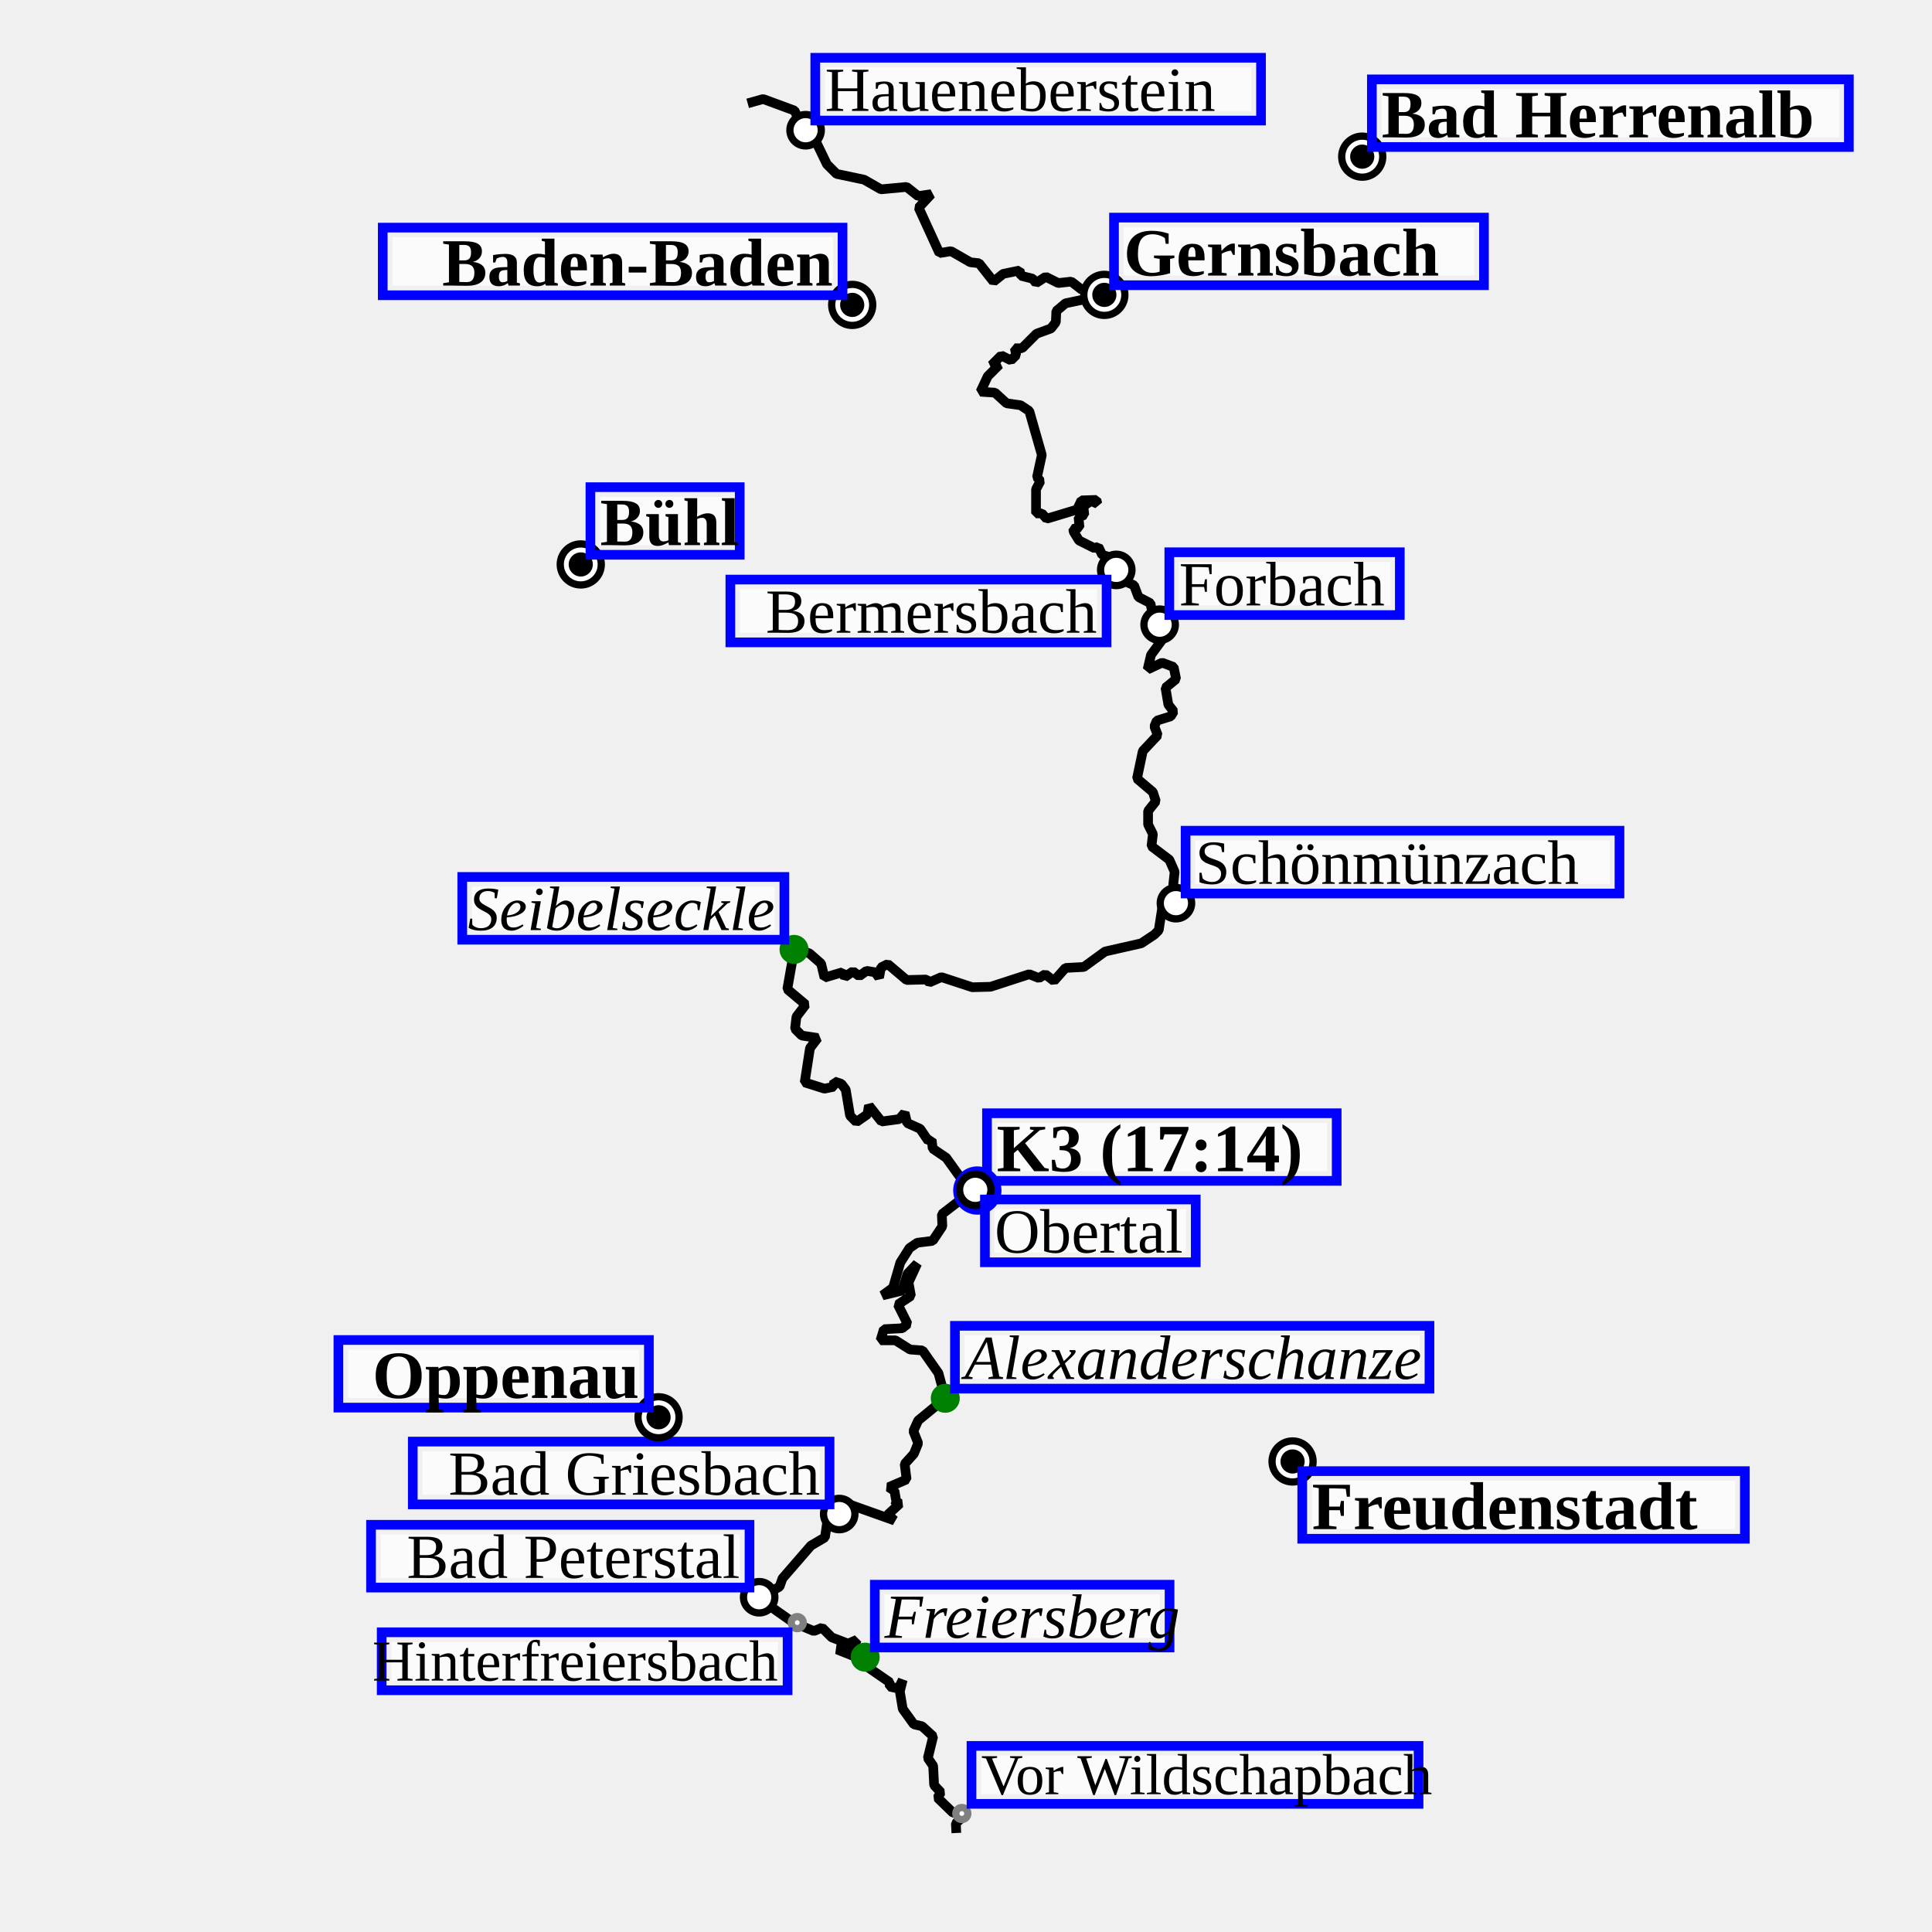
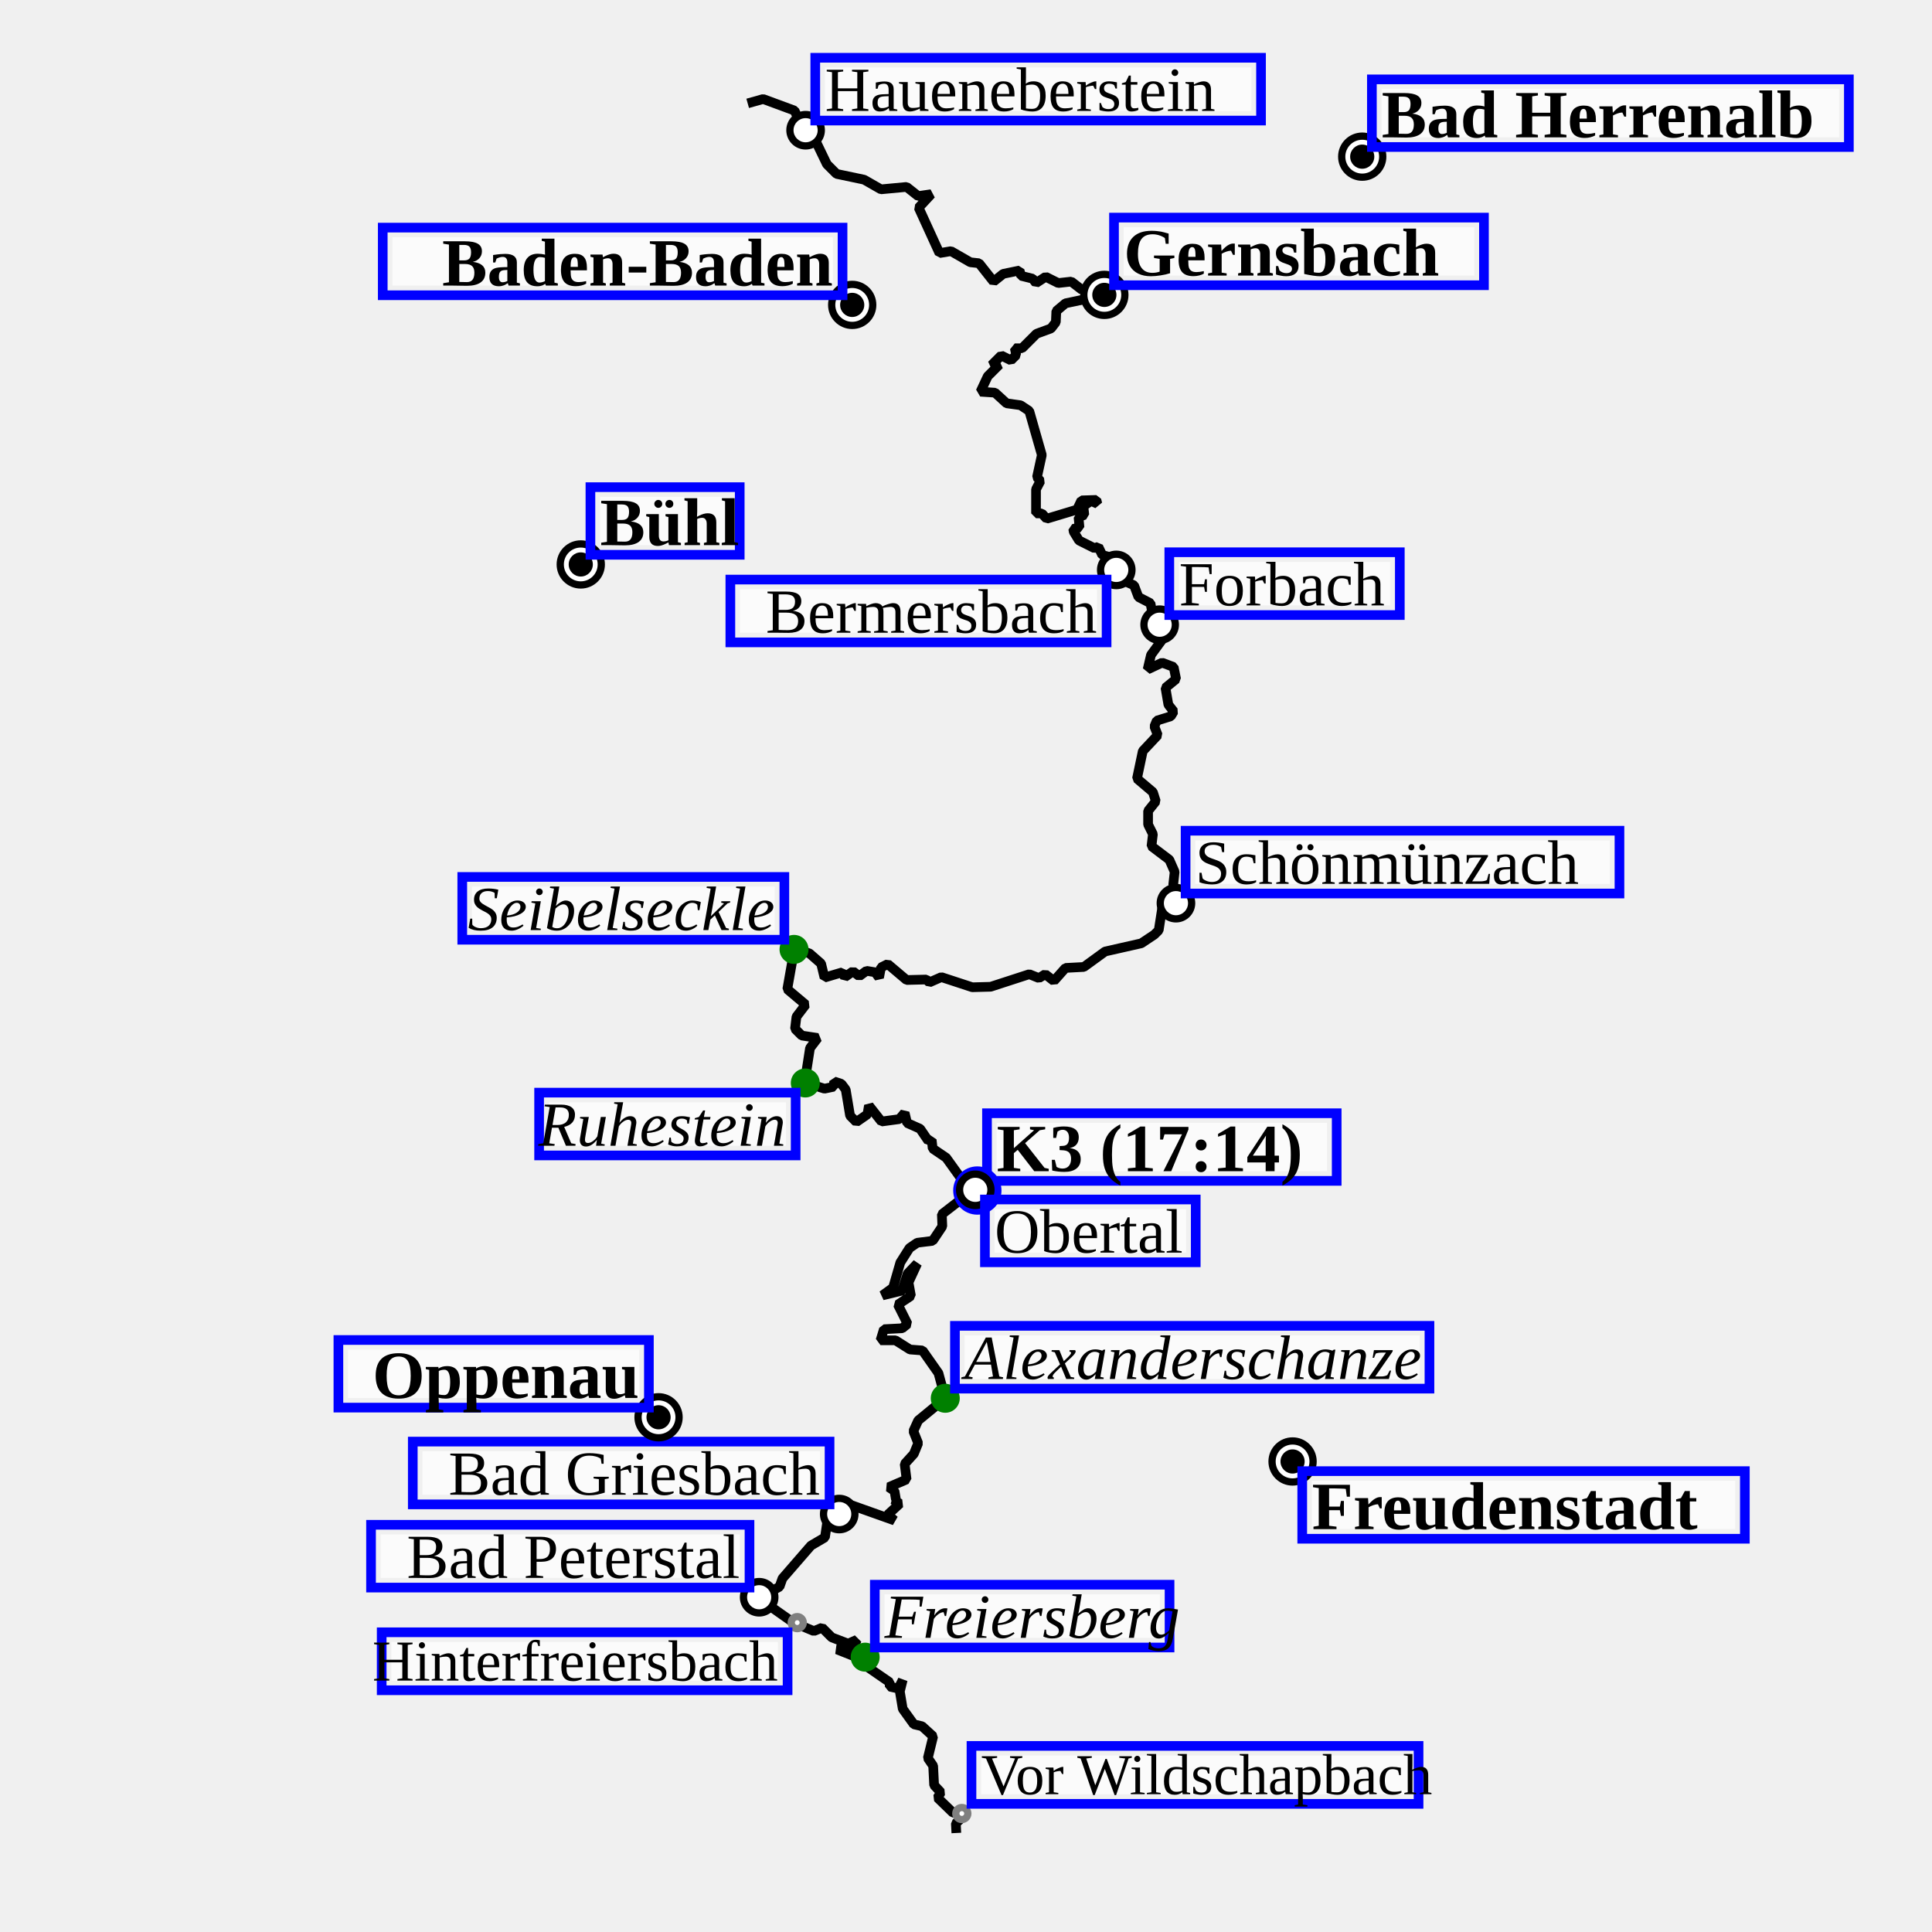
<svg xmlns="http://www.w3.org/2000/svg" height="400" viewBox="(0, 0, 400, 400)" width="400">
  <path d="M198.0,379.5 L197.9,377.5 L199.4,376.1 L199.4,375.4 L197.3,375.3 L194.1,372.2 L194.8,371.1 L193.4,369.6 L193.2,365.6 L192.1,364.0 L193.2,359.5 L190.9,357.4 L189.2,357.0 L186.9,353.8 L186.3,350.2 L186.9,347.8 L186.0,349.6 L184.2,349.2 L184.2,348.3 L179.7,345.2 L179.0,342.7 L179.6,341.5 L177.3,343.1 L173.3,341.5 L176.7,341.1 L177.4,339.5 L175.6,340.3 L172.2,339.0 L170.2,337.0 L168.5,337.7 L164.2,335.9 L159.8,332.8 L158.4,330.2 L161.4,328.5 L162.0,326.8 L167.9,320.0 L170.8,318.3 L171.4,314.2 L174.7,313.5 L176.2,311.6 L185.2,314.8 L183.8,313.6 L186.3,311.3 L184.9,310.5 L185.5,310.5 L185.2,308.7 L184.0,307.9 L187.7,306.3 L187.3,303.1 L189.2,301.0 L190.1,298.8 L189.1,296.3 L190.1,294.1 L195.7,289.5 L194.3,284.3 L191.0,279.6 L188.4,279.4 L185.4,277.5 L182.3,277.5 L183.0,275.2 L186.8,275.0 L187.9,274.1 L185.9,270.1 L188.6,268.3 L188.1,265.5 L189.9,261.6 L187.9,263.7 L186.8,267.2 L182.7,268.2 L184.9,266.6 L186.4,261.4 L188.3,258.4 L189.9,257.3 L193.1,256.9 L195.1,253.9 L195.0,251.4 L200.3,247.3 L202.5,246.8 L201.6,245.1 L198.7,243.6 L195.9,239.7 L193.1,237.8 L192.9,236.0 L192.2,236.2 L190.5,233.7 L187.8,232.5 L187.3,230.4 L186.2,231.7 L182.5,232.2 L179.9,228.9 L179.6,230.7 L177.3,232.3 L176.0,231.0 L175.1,225.6 L174.2,224.4 L172.7,223.9 L172.6,225.0 L170.7,225.4 L166.6,224.1 L167.7,217.0 L169.3,214.9 L166.0,214.4 L164.6,213.0 L164.9,210.5 L166.8,208.0 L163.0,204.8 L164.5,196.3 L167.6,197.4 L170.0,199.5 L170.7,202.4 L174.4,201.3 L174.9,202.3 L176.6,201.1 L177.9,202.1 L179.4,201.0 L181.2,201.3 L182.0,202.4 L182.4,200.3 L183.8,199.6 L187.7,202.9 L191.8,202.8 L192.4,203.4 L194.9,202.3 L201.3,204.4 L205.1,204.3 L213.1,201.7 L215.1,202.5 L216.4,201.7 L218.2,203.1 L220.6,200.4 L224.4,200.2 L228.8,197.0 L236.3,195.3 L239.0,193.5 L239.9,192.6 L240.6,188.1 L245.2,187.9 L242.9,183.2 L243.2,180.5 L242.1,178.0 L238.4,175.2 L238.7,172.7 L237.7,170.7 L237.7,167.9 L239.3,165.9 L238.7,164.0 L235.4,161.2 L236.6,155.5 L239.7,152.2 L239.0,150.4 L239.5,149.2 L242.4,148.3 L243.0,147.3 L241.9,145.9 L241.3,142.4 L243.5,140.6 L243.0,138.1 L240.6,137.2 L237.6,138.6 L238.3,135.6 L241.3,131.5 L240.9,127.8 L238.6,127.1 L238.2,124.9 L235.7,123.6 L234.8,121.2 L232.4,120.1 L230.5,117.6 L230.0,115.4 L228.2,114.9 L227.4,113.2 L226.6,113.5 L223.4,111.9 L222.3,110.1 L222.2,109.5 L223.5,109.2 L223.3,107.1 L224.5,106.6 L224.3,104.8 L225.9,103.7 L227.2,104.3 L227.0,103.5 L223.9,103.6 L223.0,105.5 L216.7,107.4 L215.7,106.3 L214.5,106.3 L214.5,101.3 L215.4,99.6 L214.7,98.8 L215.7,94.2 L213.1,85.1 L211.3,83.9 L208.4,83.5 L206.0,81.3 L203.0,81.1 L204.5,77.9 L206.9,75.5 L205.3,75.6 L207.3,73.6 L209.3,74.6 L210.4,73.5 L210.1,72.1 L211.6,72.1 L214.6,69.1 L217.6,68.0 L218.6,66.7 L218.7,64.4 L220.6,62.8 L228.2,61.2 L227.5,58.7 L228.2,61.2 L227.7,61.5 L226.4,59.6 L224.0,60.0 L221.8,58.3 L219.1,58.6 L216.5,57.3 L214.5,58.6 L213.8,57.7 L211.4,57.1 L211.1,56.0 L207.7,56.7 L205.7,58.3 L202.7,54.5 L200.9,54.3 L196.9,52.0 L194.5,52.4 L190.2,43.0 L192.8,40.2 L190.1,40.6 L187.7,38.7 L182.4,39.2 L178.9,37.2 L173.2,36.0 L171.2,34.0 L168.4,28.2 L167.0,26.5 L166.2,26.6 L164.5,22.9 L158.0,20.5 L154.8,21.4" fill="transparent" id="track" stroke="black" stroke-linejoin="miter" stroke-miterlimit="1" stroke-width="2" />
  <g>
    <g>
      <circle cx="202.346" cy="246.486" fill="Blue" id="0/wp/circle" r="5" />
    </g>
    <g transform="translate(202.346 246.4864)">
      <rect fill="white" fill-opacity="0.75" height="10" id="label-bg" width="68.4" x="4" y="-14" />
      <rect fill="none" height="14" id="label-dbg" stroke="blue" stroke-width="2" width="72.4" x="2" y="-16" />
      <text font-size="14.0" font-style="normal" font-weight="bold" id="0/wp/text" text-anchor="start" x="4.000" y="-4.000">
K3 (17:14)
</text>
    </g>
    <g>
      <circle cx="176.44" cy="63.126" fill="Black" id="1/wp/circle" r="5" />
      <circle cx="176.44" cy="63.126" fill="white" id="1/wp/circle-little-white" r="3.5" />
      <circle cx="176.44" cy="63.126" fill="black" id="1/wp/circle-little-white" r="2.5" />
    </g>
    <g transform="translate(176.4398 63.12631)">
      <rect fill="white" fill-opacity="0.75" height="10" id="label-bg" width="91.196" x="-95.196" y="-14" />
      <rect fill="none" height="14" id="label-dbg" stroke="blue" stroke-width="2" width="95.196" x="-97.196" y="-16" />
      <text font-size="14.0" font-style="normal" font-weight="bold" id="1/wp/text" text-anchor="end" x="-4.000" y="-4.000">
Baden-Baden
</text>
    </g>
    <g>
      <circle cx="228.644" cy="61.052" fill="Black" id="2/wp/circle" r="5" />
      <circle cx="228.644" cy="61.052" fill="white" id="2/wp/circle-little-white" r="3.5" />
      <circle cx="228.644" cy="61.052" fill="black" id="2/wp/circle-little-white" r="2.5" />
    </g>
    <g transform="translate(228.6438 61.05195)">
      <rect fill="white" fill-opacity="0.75" height="10" id="label-bg" width="72.595" x="4" y="-14" />
      <rect fill="none" height="14" id="label-dbg" stroke="blue" stroke-width="2" width="76.595" x="2" y="-16" />
      <text font-size="14.0" font-style="normal" font-weight="bold" id="2/wp/text" text-anchor="start" x="4.000" y="-4.000">
Gernsbach
</text>
    </g>
    <g>
      <circle cx="240.092" cy="129.34" fill="Black" id="3/wp/circle" r="4" />
      <circle cx="240.092" cy="129.34" fill="white" id="3/wp/circle-little-white" r="2.5" />
    </g>
    <g transform="translate(240.0924 129.3399)">
      <rect fill="white" fill-opacity="0.75" height="9" id="label-bg" width="43.724" x="4" y="-13" />
      <rect fill="none" height="13" id="label-dbg" stroke="blue" stroke-width="2" width="47.724" x="2" y="-15" />
      <text font-size="13.0" font-style="normal" font-weight="normal" id="3/wp/text" text-anchor="start" x="4.000" y="-4.000">
Forbach
</text>
    </g>
    <g>
      <circle cx="157.177" cy="330.692" fill="Black" id="4/wp/circle" r="4" />
      <circle cx="157.177" cy="330.692" fill="white" id="4/wp/circle-little-white" r="2.5" />
    </g>
    <g transform="translate(157.1768 330.6915)">
      <rect fill="white" fill-opacity="0.75" height="9" id="label-bg" width="74.359" x="-78.359" y="-13" />
      <rect fill="none" height="13" id="label-dbg" stroke="blue" stroke-width="2" width="78.359" x="-80.359" y="-15" />
      <text font-size="13.0" font-style="normal" font-weight="normal" id="4/wp/text" text-anchor="end" x="-4.000" y="-4.000">
Bad Peterstal
</text>
    </g>
    <g>
      <circle cx="173.751" cy="313.467" fill="Black" id="5/wp/circle" r="4" />
      <circle cx="173.751" cy="313.467" fill="white" id="5/wp/circle-little-white" r="2.5" />
    </g>
    <g transform="translate(173.7508 313.4665)">
      <rect fill="white" fill-opacity="0.75" height="9" id="label-bg" width="82.288" x="-86.288" y="-13" />
      <rect fill="none" height="13" id="label-dbg" stroke="blue" stroke-width="2" width="86.288" x="-88.288" y="-15" />
      <text font-size="13.0" font-style="normal" font-weight="normal" id="5/wp/text" text-anchor="end" x="-4.000" y="-4.000">
Bad Griesbach
</text>
    </g>
    <g>
      <circle cx="166.792" cy="26.961" fill="Black" id="6/wp/circle" r="4" />
      <circle cx="166.792" cy="26.961" fill="white" id="6/wp/circle-little-white" r="2.5" />
    </g>
    <g transform="translate(166.7916 26.96132)">
      <rect fill="white" fill-opacity="0.75" height="9" id="label-bg" width="88.291" x="4" y="-13" />
      <rect fill="none" height="13" id="label-dbg" stroke="blue" stroke-width="2" width="92.291" x="2" y="-15" />
      <text font-size="13.0" font-style="normal" font-weight="normal" id="6/wp/text" text-anchor="start" x="4.000" y="-4.000">
Haueneberstein
</text>
    </g>
    <g>
      <circle cx="201.92" cy="246.341" fill="Black" id="7/wp/circle" r="4" />
      <circle cx="201.92" cy="246.341" fill="white" id="7/wp/circle-little-white" r="2.5" />
    </g>
    <g transform="translate(201.9203 246.3411)">
      <rect fill="white" fill-opacity="0.75" height="9" id="label-bg" width="39.644" x="4" y="4" />
      <rect fill="none" height="13" id="label-dbg" stroke="blue" stroke-width="2" width="43.644" x="2" y="2" />
      <text font-size="13.0" font-style="normal" font-weight="normal" id="7/wp/text" text-anchor="start" x="4.000" y="13.000">
Obertal
</text>
    </g>
    <g>
      <circle cx="231.11" cy="117.995" fill="Black" id="8/wp/circle" r="4" />
      <circle cx="231.11" cy="117.995" fill="white" id="8/wp/circle-little-white" r="2.5" />
    </g>
    <g transform="translate(231.1096 117.9951)">
      <rect fill="white" fill-opacity="0.75" height="9" id="label-bg" width="73.897" x="-77.897" y="4" />
      <rect fill="none" height="13" id="label-dbg" stroke="blue" stroke-width="2" width="77.897" x="-79.897" y="2" />
      <text font-size="13.0" font-style="normal" font-weight="normal" id="8/wp/text" text-anchor="end" x="-4.000" y="13.000">
Bermersbach
</text>
    </g>
    <g>
      <circle cx="243.466" cy="186.992" fill="Black" id="11/wp/circle" r="4" />
      <circle cx="243.466" cy="186.992" fill="white" id="11/wp/circle-little-white" r="2.5" />
    </g>
    <g transform="translate(243.466 186.992)">
      <rect fill="white" fill-opacity="0.75" height="9" id="label-bg" width="85.828" x="4" y="-13" />
      <rect fill="none" height="13" id="label-dbg" stroke="blue" stroke-width="2" width="89.828" x="2" y="-15" />
      <text font-size="13.0" font-style="normal" font-weight="normal" id="11/wp/text" text-anchor="start" x="4.000" y="-4.000">
Schönmünzach
</text>
    </g>
    <g>
      <circle cx="195.709" cy="289.5" fill="Green" id="12/wp/circle" r="3" />
    </g>
    <g transform="translate(195.7092 289.4997)">
      <rect fill="white" fill-opacity="0.75" height="9" id="label-bg" width="94.246" x="4" y="-13" />
      <rect fill="none" height="13" id="label-dbg" stroke="blue" stroke-width="2" width="98.246" x="2" y="-15" />
      <text font-size="13.0" font-style="italic" font-weight="normal" id="12/wp/text" text-anchor="start" x="4.000" y="-4.000">
Alexanderschanze
</text>
    </g>
    <g>
      <circle cx="164.394" cy="196.562" fill="Green" id="13/wp/circle" r="3" />
    </g>
    <g transform="translate(164.3936 196.5618)">
      <rect fill="white" fill-opacity="0.75" height="9" id="label-bg" width="62.687" x="-66.687" y="-13" />
      <rect fill="none" height="13" id="label-dbg" stroke="blue" stroke-width="2" width="66.687" x="-68.687" y="-15" />
      <text font-size="13.0" font-style="italic" font-weight="normal" id="13/wp/text" text-anchor="end" x="-4.000" y="-4.000">
Seibelseckle
</text>
    </g>
    <g>
+       <circle cx="166.731" cy="224.218" fill="Green" id="14/wp/circle" r="3" />
+     </g>
+     <g transform="translate(166.7315 224.2182)">
+       <rect fill="white" fill-opacity="0.75" height="9" id="label-bg" width="49.112" x="-53.112" y="4" />
+       <rect fill="none" height="13" id="label-dbg" stroke="blue" stroke-width="2" width="53.112" x="-55.112" y="2" />
+       <text font-size="13.0" font-style="italic" font-weight="normal" id="14/wp/text" text-anchor="end" x="-4.000" y="13.000">
+ Ruhestein
+ </text>
+     </g>
+     <g>
      <circle cx="179.125" cy="343.098" fill="Green" id="15/wp/circle" r="3" />
    </g>
    <g transform="translate(179.1249 343.0977)">
      <rect fill="white" fill-opacity="0.75" height="9" id="label-bg" width="57.019" x="4" y="-13" />
      <rect fill="none" height="13" id="label-dbg" stroke="blue" stroke-width="2" width="61.019" x="2" y="-15" />
      <text font-size="13.0" font-style="italic" font-weight="normal" id="15/wp/text" text-anchor="start" x="4.000" y="-4.000">
Freiersberg
</text>
    </g>
    <g>
      <circle cx="120.241" cy="116.863" fill="Black" id="19/wp/circle" r="5" />
      <circle cx="120.241" cy="116.863" fill="white" id="19/wp/circle-little-white" r="3.5" />
      <circle cx="120.241" cy="116.863" fill="black" id="19/wp/circle-little-white" r="2.5" />
    </g>
    <g transform="translate(120.2405 116.863)">
      <rect fill="white" fill-opacity="0.75" height="10" id="label-bg" width="26.911" x="4" y="-14" />
      <rect fill="none" height="14" id="label-dbg" stroke="blue" stroke-width="2" width="30.911" x="2" y="-16" />
      <text font-size="14.0" font-style="normal" font-weight="bold" id="19/wp/text" text-anchor="start" x="4.000" y="-4.000">
Bühl
</text>
    </g>
    <g>
      <circle cx="267.613" cy="302.582" fill="Black" id="21/wp/circle" r="5" />
      <circle cx="267.613" cy="302.582" fill="white" id="21/wp/circle-little-white" r="3.5" />
      <circle cx="267.613" cy="302.582" fill="black" id="21/wp/circle-little-white" r="2.5" />
    </g>
    <g transform="translate(267.6132 302.5822)">
      <rect fill="white" fill-opacity="0.75" height="10" id="label-bg" width="87.64" x="4" y="4" />
      <rect fill="none" height="14" id="label-dbg" stroke="blue" stroke-width="2" width="91.64" x="2" y="2" />
      <text font-size="14.0" font-style="normal" font-weight="bold" id="21/wp/text" text-anchor="start" x="4.000" y="14.000">
Freudenstadt
</text>
    </g>
    <g>
      <circle cx="282.035" cy="32.435" fill="Black" id="23/wp/circle" r="5" />
      <circle cx="282.035" cy="32.435" fill="white" id="23/wp/circle-little-white" r="3.5" />
      <circle cx="282.035" cy="32.435" fill="black" id="23/wp/circle-little-white" r="2.5" />
    </g>
    <g transform="translate(282.0353 32.43458)">
      <rect fill="white" fill-opacity="0.75" height="10" id="label-bg" width="94.753" x="4" y="-14" />
      <rect fill="none" height="14" id="label-dbg" stroke="blue" stroke-width="2" width="98.753" x="2" y="-16" />
      <text font-size="14.0" font-style="normal" font-weight="bold" id="23/wp/text" text-anchor="start" x="4.000" y="-4.000">
Bad Herrenalb
</text>
    </g>
    <g>
      <circle cx="136.346" cy="293.432" fill="Black" id="24/wp/circle" r="5" />
      <circle cx="136.346" cy="293.432" fill="white" id="24/wp/circle-little-white" r="3.5" />
      <circle cx="136.346" cy="293.432" fill="black" id="24/wp/circle-little-white" r="2.5" />
    </g>
    <g transform="translate(136.3465 293.4321)">
      <rect fill="white" fill-opacity="0.75" height="10" id="label-bg" width="60.285" x="-64.285" y="-14" />
      <rect fill="none" height="14" id="label-dbg" stroke="blue" stroke-width="2" width="64.285" x="-66.285" y="-16" />
      <text font-size="14.0" font-style="normal" font-weight="bold" id="24/wp/text" text-anchor="end" x="-4.000" y="-4.000">
Oppenau
</text>
    </g>
    <g>
      <circle cx="165.061" cy="335.948" fill="Gray" id="26/wp/circle" r="2" />
      <circle cx="165.061" cy="335.948" fill="white" id="26/wp/circle-little-white" r="0.5" />
    </g>
    <g transform="translate(165.0606 335.9478)">
      <rect fill="white" fill-opacity="0.75" height="8" id="label-bg" width="80.036" x="-84.036" y="4" />
      <rect fill="none" height="12" id="label-dbg" stroke="blue" stroke-width="2" width="84.036" x="-86.036" y="2" />
      <text font-size="12.0" font-style="normal" font-weight="lighter" id="26/wp/text" text-anchor="end" x="-4.000" y="12.000">
Hinterfreiersbach
</text>
    </g>
    <g>
      <circle cx="199.135" cy="375.47" fill="Gray" id="29/wp/circle" r="2" />
      <circle cx="199.135" cy="375.47" fill="white" id="29/wp/circle-little-white" r="0.5" />
    </g>
    <g transform="translate(199.1351 375.4699)">
      <rect fill="white" fill-opacity="0.75" height="8" id="label-bg" width="88.562" x="4" y="-12" />
      <rect fill="none" height="12" id="label-dbg" stroke="blue" stroke-width="2" width="92.562" x="2" y="-14" />
      <text font-size="12.0" font-style="normal" font-weight="lighter" id="29/wp/text" text-anchor="start" x="4.000" y="-4.000">
Vor Wildschapbach
</text>
    </g>
  </g>
</svg>
